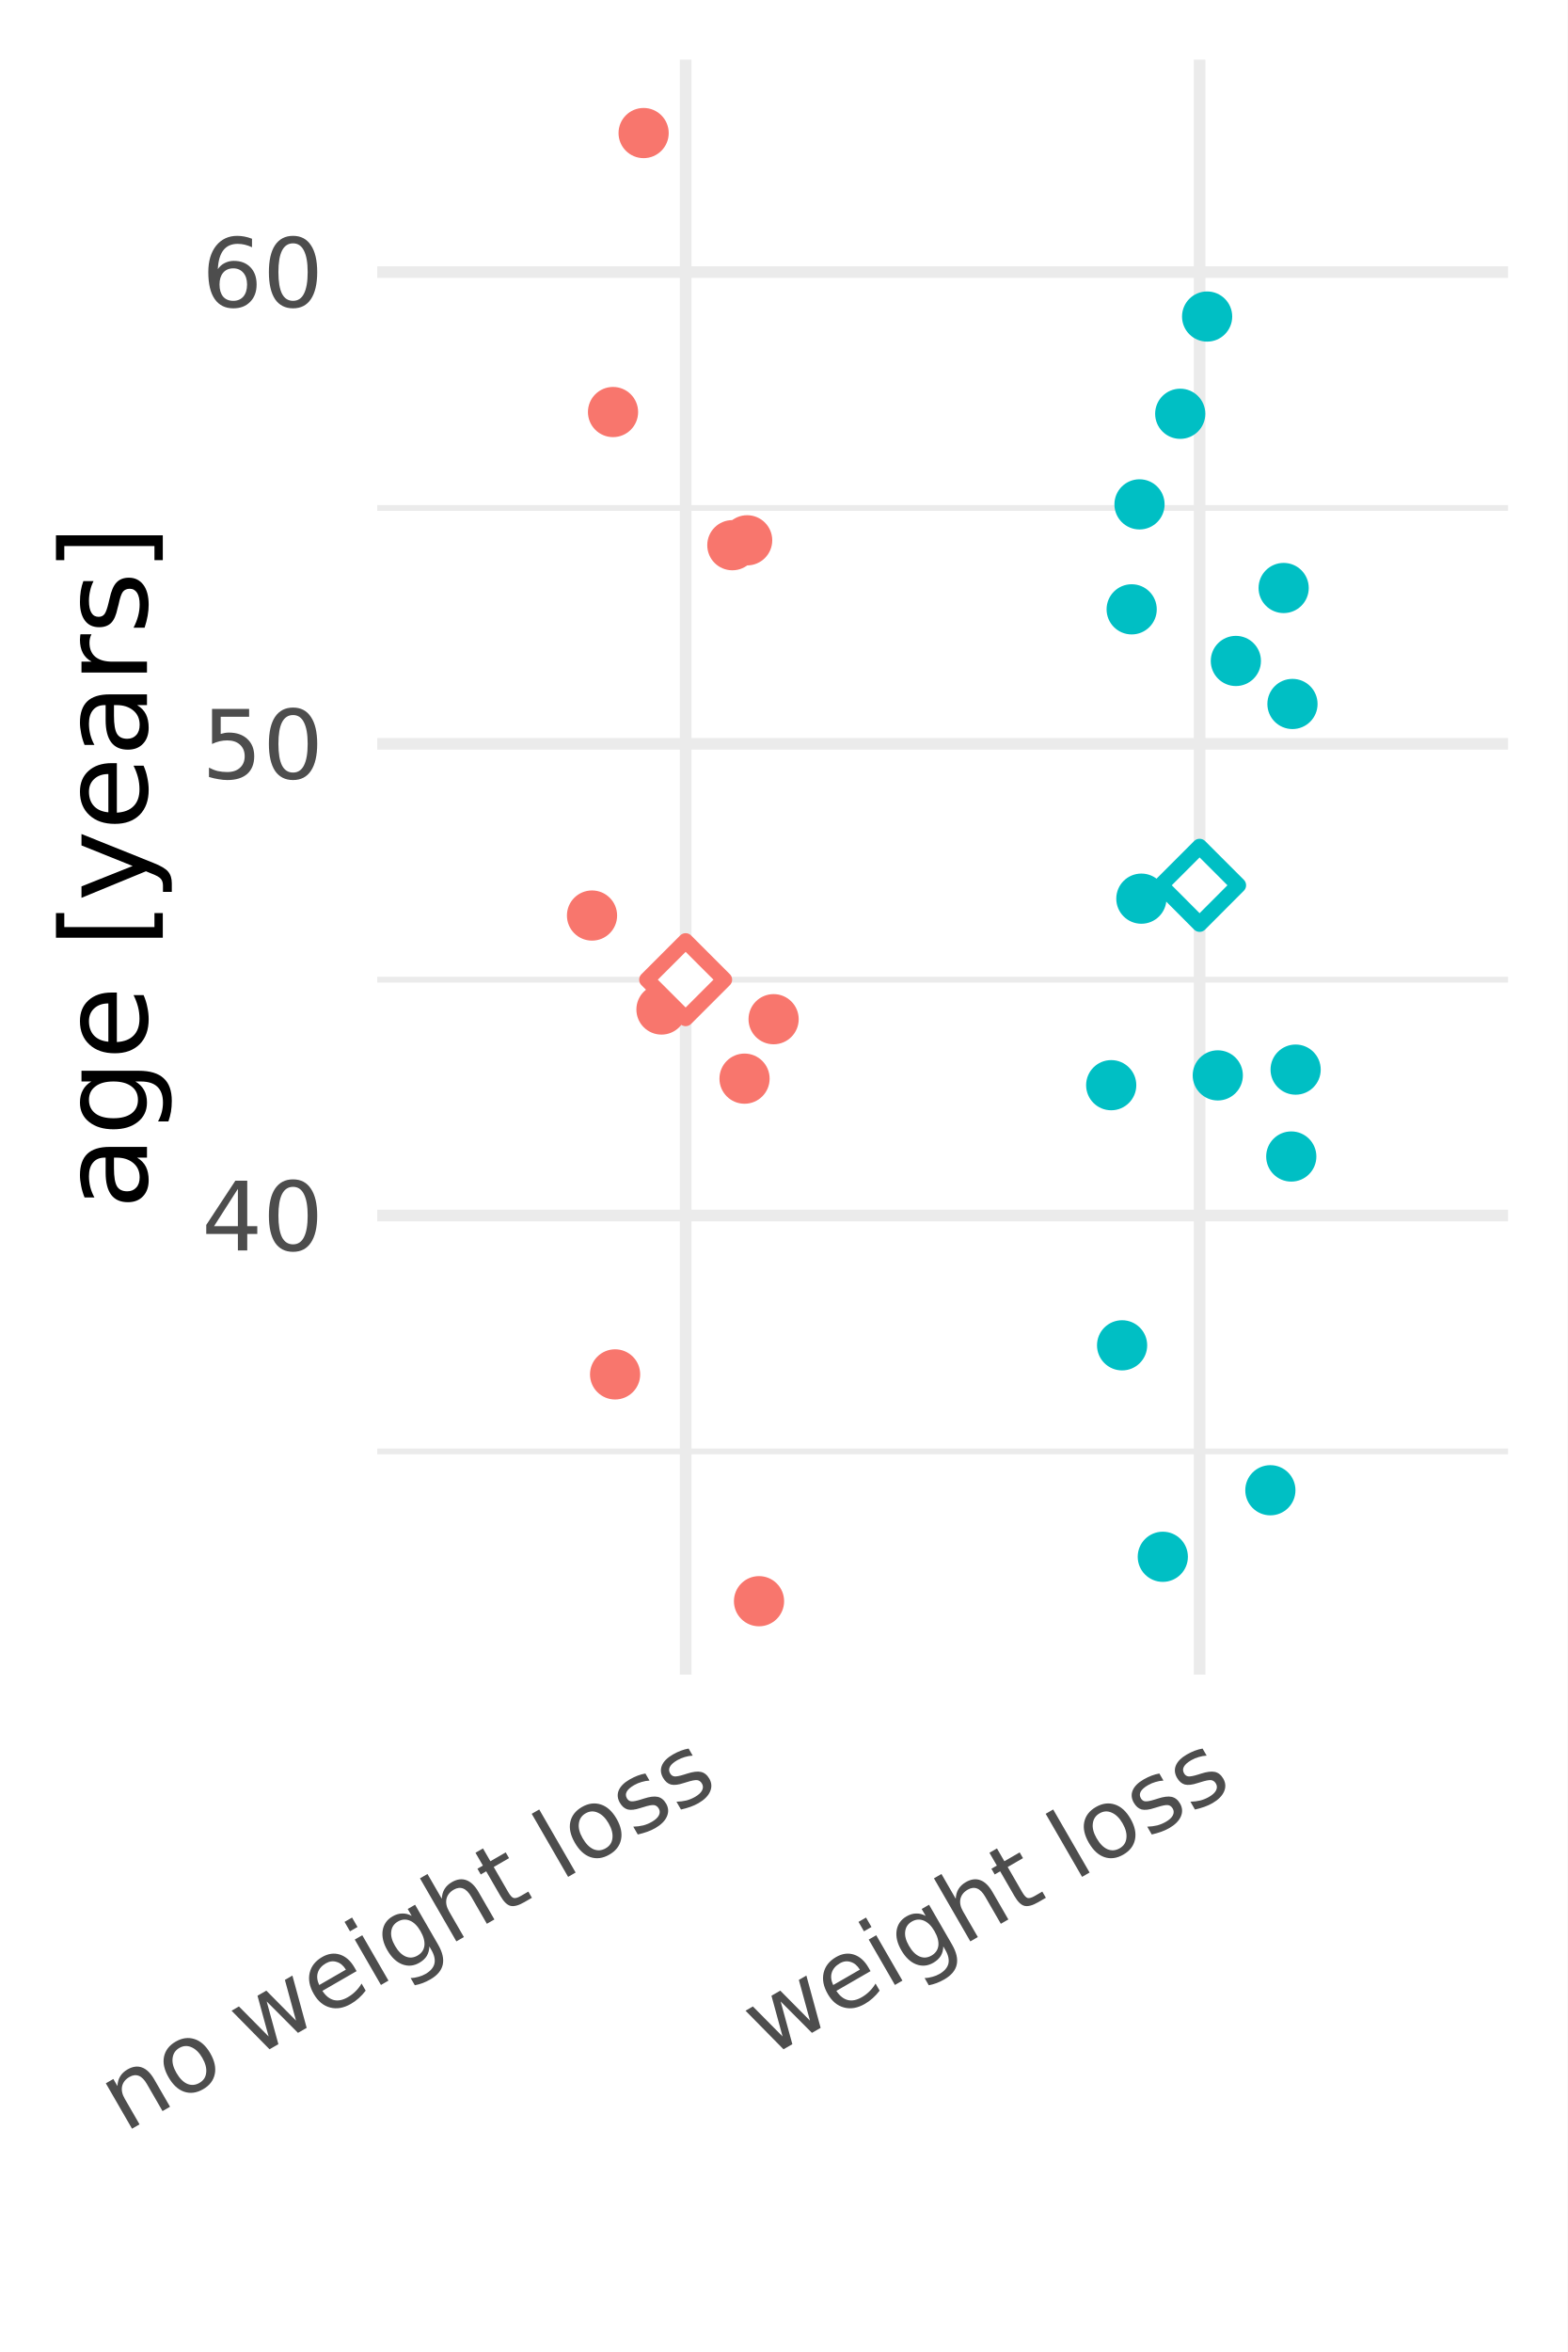
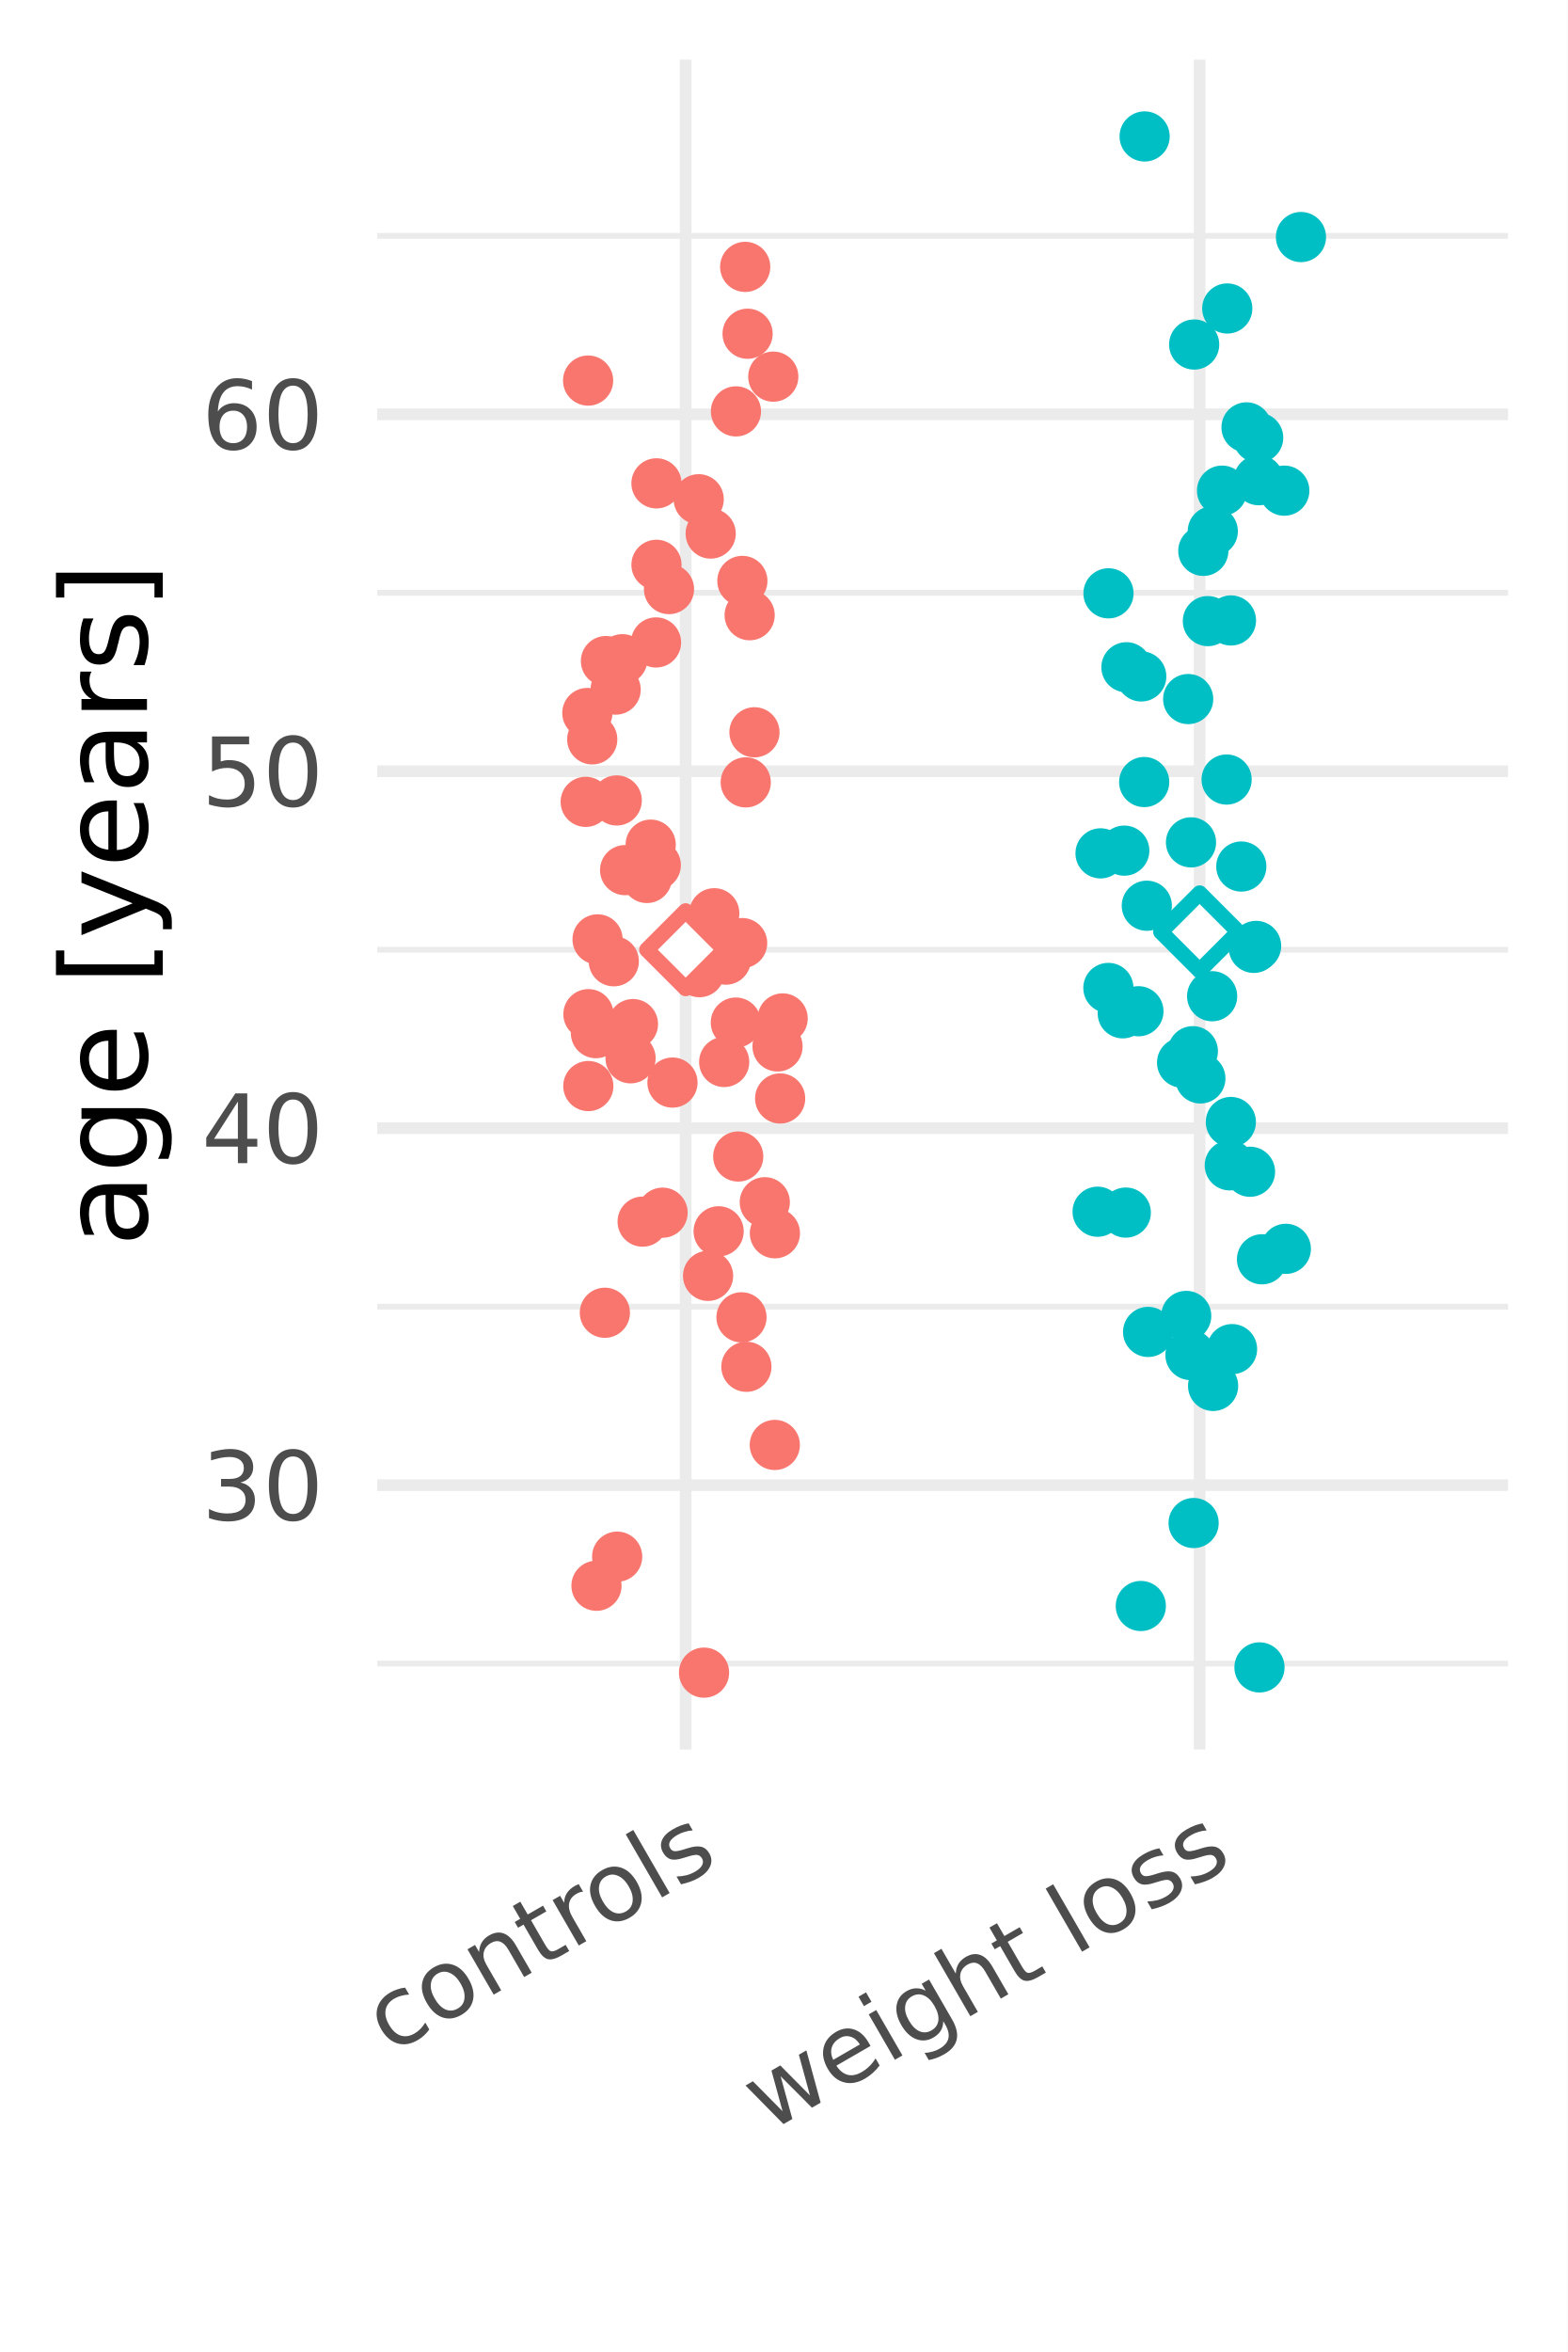
<svg xmlns="http://www.w3.org/2000/svg" class="svglite" width="144.00pt" height="216.00pt" viewBox="0 0 144.00 216.00">
  <defs>
    <style type="text/css">
    .svglite line, .svglite polyline, .svglite polygon, .svglite path, .svglite rect, .svglite circle {
      fill: none;
      stroke: #000000;
      stroke-linecap: round;
      stroke-linejoin: round;
      stroke-miterlimit: 10.00;
    }
  </style>
  </defs>
  <rect width="100%" height="100%" style="stroke: none; fill: #FFFFFF;" />
  <defs>
    <clipPath id="cpMC4wMHwxNDQuMDB8MC4wMHwyMTYuMDA=">
      <rect x="0.00" y="0.00" width="144.00" height="216.00" />
    </clipPath>
  </defs>
  <g clip-path="url(#cpMC4wMHwxNDQuMDB8MC4wMHwyMTYuMDA=)">
</g>
  <defs>
-     <clipPath id="cpMzQuNjV8MTM4LjUyfDUuNDh8MTUzLjc5">
-       <rect x="34.65" y="5.48" width="103.87" height="148.31" />
+     <clipPath id="cpMzQuNjV8MTM4LjUyfDUuNDh8MTYwLjY3">
+       <rect x="34.65" y="5.48" width="103.87" height="155.19" />
    </clipPath>
  </defs>
-   <g clip-path="url(#cpMzQuNjV8MTM4LjUyfDUuNDh8MTUzLjc5)">
-     <polyline points="34.65,133.29 138.52,133.29 " style="stroke-width: 0.53; stroke: #EBEBEB; stroke-linecap: butt;" />
-     <polyline points="34.65,89.97 138.52,89.97 " style="stroke-width: 0.53; stroke: #EBEBEB; stroke-linecap: butt;" />
-     <polyline points="34.65,46.65 138.52,46.65 " style="stroke-width: 0.53; stroke: #EBEBEB; stroke-linecap: butt;" />
-     <polyline points="34.65,111.63 138.52,111.63 " style="stroke-width: 1.07; stroke: #EBEBEB; stroke-linecap: butt;" />
-     <polyline points="34.65,68.31 138.52,68.31 " style="stroke-width: 1.07; stroke: #EBEBEB; stroke-linecap: butt;" />
-     <polyline points="34.65,24.99 138.52,24.99 " style="stroke-width: 1.07; stroke: #EBEBEB; stroke-linecap: butt;" />
-     <polyline points="62.98,153.79 62.98,5.48 " style="stroke-width: 1.07; stroke: #EBEBEB; stroke-linecap: butt;" />
-     <polyline points="110.19,153.79 110.19,5.48 " style="stroke-width: 1.07; stroke: #EBEBEB; stroke-linecap: butt;" />
-     <circle cx="113.52" cy="60.70" r="1.95" style="stroke-width: 0.71; stroke: #00BFC4; fill: #00BFC4;" />
-     <circle cx="118.61" cy="106.21" r="1.95" style="stroke-width: 0.71; stroke: #00BFC4; fill: #00BFC4;" />
-     <circle cx="110.88" cy="29.07" r="1.95" style="stroke-width: 0.71; stroke: #00BFC4; fill: #00BFC4;" />
-     <circle cx="117.91" cy="54.00" r="1.95" style="stroke-width: 0.71; stroke: #00BFC4; fill: #00BFC4;" />
-     <circle cx="116.69" cy="136.86" r="1.95" style="stroke-width: 0.71; stroke: #00BFC4; fill: #00BFC4;" />
-     <circle cx="104.84" cy="82.53" r="1.95" style="stroke-width: 0.71; stroke: #00BFC4; fill: #00BFC4;" />
-     <circle cx="111.86" cy="98.76" r="1.95" style="stroke-width: 0.71; stroke: #00BFC4; fill: #00BFC4;" />
-     <circle cx="108.41" cy="38.00" r="1.95" style="stroke-width: 0.71; stroke: #00BFC4; fill: #00BFC4;" />
-     <circle cx="106.81" cy="142.97" r="1.95" style="stroke-width: 0.71; stroke: #00BFC4; fill: #00BFC4;" />
-     <circle cx="103.95" cy="55.96" r="1.95" style="stroke-width: 0.71; stroke: #00BFC4; fill: #00BFC4;" />
-     <circle cx="104.67" cy="46.32" r="1.95" style="stroke-width: 0.71; stroke: #00BFC4; fill: #00BFC4;" />
-     <circle cx="103.07" cy="123.55" r="1.95" style="stroke-width: 0.71; stroke: #00BFC4; fill: #00BFC4;" />
-     <circle cx="119.01" cy="98.23" r="1.95" style="stroke-width: 0.71; stroke: #00BFC4; fill: #00BFC4;" />
-     <circle cx="102.07" cy="99.66" r="1.95" style="stroke-width: 0.71; stroke: #00BFC4; fill: #00BFC4;" />
-     <circle cx="118.72" cy="64.65" r="1.95" style="stroke-width: 0.71; stroke: #00BFC4; fill: #00BFC4;" />
-     <circle cx="68.39" cy="99.06" r="1.95" style="stroke-width: 0.71; stroke: #F8766D; fill: #F8766D;" />
-     <circle cx="59.12" cy="12.22" r="1.95" style="stroke-width: 0.71; stroke: #F8766D; fill: #F8766D;" />
-     <circle cx="56.31" cy="37.84" r="1.95" style="stroke-width: 0.71; stroke: #F8766D; fill: #F8766D;" />
-     <circle cx="54.38" cy="84.08" r="1.95" style="stroke-width: 0.71; stroke: #F8766D; fill: #F8766D;" />
-     <circle cx="68.63" cy="49.62" r="1.95" style="stroke-width: 0.71; stroke: #F8766D; fill: #F8766D;" />
-     <circle cx="67.27" cy="50.07" r="1.95" style="stroke-width: 0.71; stroke: #F8766D; fill: #F8766D;" />
-     <circle cx="56.50" cy="126.22" r="1.95" style="stroke-width: 0.71; stroke: #F8766D; fill: #F8766D;" />
-     <circle cx="60.76" cy="92.71" r="1.95" style="stroke-width: 0.71; stroke: #F8766D; fill: #F8766D;" />
-     <circle cx="69.72" cy="147.05" r="1.95" style="stroke-width: 0.71; stroke: #F8766D; fill: #F8766D;" />
-     <circle cx="71.06" cy="93.60" r="1.95" style="stroke-width: 0.71; stroke: #F8766D; fill: #F8766D;" />
-     <polygon points="62.98,93.53 66.54,89.97 62.98,86.41 59.42,89.97 " style="stroke-width: 1.42; stroke: #F8766D; fill: #FFFFFF;" />
-     <polygon points="110.19,84.87 113.75,81.30 110.19,77.74 106.63,81.30 " style="stroke-width: 1.42; stroke: #00BFC4; fill: #FFFFFF;" />
+   <g clip-path="url(#cpMzQuNjV8MTM4LjUyfDUuNDh8MTYwLjY3)">
+     <polyline points="34.65,152.78 138.52,152.78 " style="stroke-width: 0.53; stroke: #EBEBEB; stroke-linecap: butt;" />
+     <polyline points="34.65,120.00 138.52,120.00 " style="stroke-width: 0.53; stroke: #EBEBEB; stroke-linecap: butt;" />
+     <polyline points="34.65,87.22 138.52,87.22 " style="stroke-width: 0.53; stroke: #EBEBEB; stroke-linecap: butt;" />
+     <polyline points="34.65,54.44 138.52,54.44 " style="stroke-width: 0.53; stroke: #EBEBEB; stroke-linecap: butt;" />
+     <polyline points="34.65,21.66 138.52,21.66 " style="stroke-width: 0.53; stroke: #EBEBEB; stroke-linecap: butt;" />
+     <polyline points="34.65,136.39 138.52,136.39 " style="stroke-width: 1.07; stroke: #EBEBEB; stroke-linecap: butt;" />
+     <polyline points="34.65,103.61 138.52,103.61 " style="stroke-width: 1.07; stroke: #EBEBEB; stroke-linecap: butt;" />
+     <polyline points="34.65,70.83 138.52,70.83 " style="stroke-width: 1.07; stroke: #EBEBEB; stroke-linecap: butt;" />
+     <polyline points="34.65,38.05 138.52,38.05 " style="stroke-width: 1.07; stroke: #EBEBEB; stroke-linecap: butt;" />
+     <polyline points="62.98,160.67 62.98,5.48 " style="stroke-width: 1.07; stroke: #EBEBEB; stroke-linecap: butt;" />
+     <polyline points="110.19,160.67 110.19,5.48 " style="stroke-width: 1.07; stroke: #EBEBEB; stroke-linecap: butt;" />
+     <circle cx="54.74" cy="94.88" r="1.95" style="stroke-width: 0.71; stroke: #F8766D; fill: #F8766D;" />
+     <circle cx="68.45" cy="24.51" r="1.95" style="stroke-width: 0.71; stroke: #F8766D; fill: #F8766D;" />
+     <circle cx="60.30" cy="44.39" r="1.95" style="stroke-width: 0.71; stroke: #F8766D; fill: #F8766D;" />
+     <circle cx="71.18" cy="113.26" r="1.95" style="stroke-width: 0.71; stroke: #F8766D; fill: #F8766D;" />
+     <circle cx="59.42" cy="80.63" r="1.95" style="stroke-width: 0.71; stroke: #F8766D; fill: #F8766D;" />
+     <circle cx="61.45" cy="54.10" r="1.95" style="stroke-width: 0.71; stroke: #F8766D; fill: #F8766D;" />
+     <circle cx="55.56" cy="120.56" r="1.95" style="stroke-width: 0.71; stroke: #F8766D; fill: #F8766D;" />
+     <circle cx="68.19" cy="53.35" r="1.95" style="stroke-width: 0.71; stroke: #F8766D; fill: #F8766D;" />
+     <circle cx="54.89" cy="86.27" r="1.95" style="stroke-width: 0.71; stroke: #F8766D; fill: #F8766D;" />
+     <circle cx="70.25" cy="110.41" r="1.95" style="stroke-width: 0.71; stroke: #F8766D; fill: #F8766D;" />
+     <circle cx="66.67" cy="88.13" r="1.95" style="stroke-width: 0.71; stroke: #F8766D; fill: #F8766D;" />
+     <circle cx="68.56" cy="125.52" r="1.95" style="stroke-width: 0.71; stroke: #F8766D; fill: #F8766D;" />
+     <circle cx="53.80" cy="73.64" r="1.95" style="stroke-width: 0.71; stroke: #F8766D; fill: #F8766D;" />
+     <circle cx="64.25" cy="89.28" r="1.95" style="stroke-width: 0.71; stroke: #F8766D; fill: #F8766D;" />
+     <circle cx="54.02" cy="34.95" r="1.95" style="stroke-width: 0.71; stroke: #F8766D; fill: #F8766D;" />
+     <circle cx="56.69" cy="142.96" r="1.95" style="stroke-width: 0.71; stroke: #F8766D; fill: #F8766D;" />
+     <circle cx="65.61" cy="83.87" r="1.95" style="stroke-width: 0.71; stroke: #F8766D; fill: #F8766D;" />
+     <circle cx="59.77" cy="77.57" r="1.95" style="stroke-width: 0.71; stroke: #F8766D; fill: #F8766D;" />
+     <circle cx="58.14" cy="94.05" r="1.95" style="stroke-width: 0.71; stroke: #F8766D; fill: #F8766D;" />
+     <circle cx="60.26" cy="59.00" r="1.95" style="stroke-width: 0.71; stroke: #F8766D; fill: #F8766D;" />
+     <circle cx="66.01" cy="113.08" r="1.95" style="stroke-width: 0.71; stroke: #F8766D; fill: #F8766D;" />
+     <circle cx="71.66" cy="100.88" r="1.95" style="stroke-width: 0.71; stroke: #F8766D; fill: #F8766D;" />
+     <circle cx="67.81" cy="106.21" r="1.95" style="stroke-width: 0.71; stroke: #F8766D; fill: #F8766D;" />
+     <circle cx="57.42" cy="79.91" r="1.95" style="stroke-width: 0.71; stroke: #F8766D; fill: #F8766D;" />
+     <circle cx="65.28" cy="49.00" r="1.95" style="stroke-width: 0.71; stroke: #F8766D; fill: #F8766D;" />
+     <circle cx="61.77" cy="99.42" r="1.95" style="stroke-width: 0.71; stroke: #F8766D; fill: #F8766D;" />
+     <circle cx="54.05" cy="93.14" r="1.95" style="stroke-width: 0.71; stroke: #F8766D; fill: #F8766D;" />
+     <circle cx="60.24" cy="79.45" r="1.95" style="stroke-width: 0.71; stroke: #F8766D; fill: #F8766D;" />
+     <circle cx="55.66" cy="60.71" r="1.95" style="stroke-width: 0.71; stroke: #F8766D; fill: #F8766D;" />
+     <circle cx="54.40" cy="67.90" r="1.95" style="stroke-width: 0.71; stroke: #F8766D; fill: #F8766D;" />
+     <circle cx="64.18" cy="45.85" r="1.95" style="stroke-width: 0.71; stroke: #F8766D; fill: #F8766D;" />
+     <circle cx="71.42" cy="96.10" r="1.95" style="stroke-width: 0.71; stroke: #F8766D; fill: #F8766D;" />
+     <circle cx="68.50" cy="71.85" r="1.95" style="stroke-width: 0.71; stroke: #F8766D; fill: #F8766D;" />
+     <circle cx="60.86" cy="111.37" r="1.95" style="stroke-width: 0.71; stroke: #F8766D; fill: #F8766D;" />
+     <circle cx="68.11" cy="120.98" r="1.95" style="stroke-width: 0.71; stroke: #F8766D; fill: #F8766D;" />
+     <circle cx="68.17" cy="86.61" r="1.95" style="stroke-width: 0.71; stroke: #F8766D; fill: #F8766D;" />
+     <circle cx="71.17" cy="132.70" r="1.95" style="stroke-width: 0.71; stroke: #F8766D; fill: #F8766D;" />
+     <circle cx="69.30" cy="67.25" r="1.95" style="stroke-width: 0.71; stroke: #F8766D; fill: #F8766D;" />
+     <circle cx="56.65" cy="73.51" r="1.95" style="stroke-width: 0.71; stroke: #F8766D; fill: #F8766D;" />
+     <circle cx="59.03" cy="112.19" r="1.95" style="stroke-width: 0.71; stroke: #F8766D; fill: #F8766D;" />
+     <circle cx="53.95" cy="65.48" r="1.95" style="stroke-width: 0.71; stroke: #F8766D; fill: #F8766D;" />
+     <circle cx="56.38" cy="88.28" r="1.95" style="stroke-width: 0.71; stroke: #F8766D; fill: #F8766D;" />
+     <circle cx="65.04" cy="117.17" r="1.95" style="stroke-width: 0.71; stroke: #F8766D; fill: #F8766D;" />
+     <circle cx="71.03" cy="34.59" r="1.95" style="stroke-width: 0.71; stroke: #F8766D; fill: #F8766D;" />
+     <circle cx="67.60" cy="37.78" r="1.95" style="stroke-width: 0.71; stroke: #F8766D; fill: #F8766D;" />
+     <circle cx="57.17" cy="60.54" r="1.95" style="stroke-width: 0.71; stroke: #F8766D; fill: #F8766D;" />
+     <circle cx="68.86" cy="56.50" r="1.95" style="stroke-width: 0.71; stroke: #F8766D; fill: #F8766D;" />
+     <circle cx="54.04" cy="99.74" r="1.95" style="stroke-width: 0.71; stroke: #F8766D; fill: #F8766D;" />
+     <circle cx="60.30" cy="51.87" r="1.95" style="stroke-width: 0.71; stroke: #F8766D; fill: #F8766D;" />
+     <circle cx="64.67" cy="153.61" r="1.95" style="stroke-width: 0.71; stroke: #F8766D; fill: #F8766D;" />
+     <circle cx="66.52" cy="97.53" r="1.95" style="stroke-width: 0.71; stroke: #F8766D; fill: #F8766D;" />
+     <circle cx="57.92" cy="97.19" r="1.95" style="stroke-width: 0.71; stroke: #F8766D; fill: #F8766D;" />
+     <circle cx="68.67" cy="30.65" r="1.95" style="stroke-width: 0.71; stroke: #F8766D; fill: #F8766D;" />
+     <circle cx="56.55" cy="63.33" r="1.95" style="stroke-width: 0.71; stroke: #F8766D; fill: #F8766D;" />
+     <circle cx="67.59" cy="93.91" r="1.95" style="stroke-width: 0.71; stroke: #F8766D; fill: #F8766D;" />
+     <circle cx="71.89" cy="93.53" r="1.95" style="stroke-width: 0.71; stroke: #F8766D; fill: #F8766D;" />
+     <circle cx="54.79" cy="145.63" r="1.95" style="stroke-width: 0.71; stroke: #F8766D; fill: #F8766D;" />
+     <circle cx="109.57" cy="96.54" r="1.95" style="stroke-width: 0.71; stroke: #00BFC4; fill: #00BFC4;" />
+     <circle cx="114.50" cy="39.25" r="1.95" style="stroke-width: 0.71; stroke: #00BFC4; fill: #00BFC4;" />
+     <circle cx="113.07" cy="56.98" r="1.95" style="stroke-width: 0.71; stroke: #00BFC4; fill: #00BFC4;" />
+     <circle cx="118.11" cy="114.69" r="1.95" style="stroke-width: 0.71; stroke: #00BFC4; fill: #00BFC4;" />
+     <circle cx="113.17" cy="123.90" r="1.95" style="stroke-width: 0.71; stroke: #00BFC4; fill: #00BFC4;" />
+     <circle cx="105.34" cy="83.18" r="1.95" style="stroke-width: 0.71; stroke: #00BFC4; fill: #00BFC4;" />
+     <circle cx="101.09" cy="78.37" r="1.95" style="stroke-width: 0.71; stroke: #00BFC4; fill: #00BFC4;" />
+     <circle cx="103.13" cy="93.06" r="1.95" style="stroke-width: 0.71; stroke: #00BFC4; fill: #00BFC4;" />
+     <circle cx="114.82" cy="107.61" r="1.95" style="stroke-width: 0.71; stroke: #00BFC4; fill: #00BFC4;" />
+     <circle cx="110.95" cy="57.04" r="1.95" style="stroke-width: 0.71; stroke: #00BFC4; fill: #00BFC4;" />
+     <circle cx="115.62" cy="44.10" r="1.95" style="stroke-width: 0.71; stroke: #00BFC4; fill: #00BFC4;" />
+     <circle cx="104.83" cy="62.12" r="1.95" style="stroke-width: 0.71; stroke: #00BFC4; fill: #00BFC4;" />
+     <circle cx="109.35" cy="124.44" r="1.95" style="stroke-width: 0.71; stroke: #00BFC4; fill: #00BFC4;" />
+     <circle cx="103.47" cy="61.28" r="1.95" style="stroke-width: 0.71; stroke: #00BFC4; fill: #00BFC4;" />
+     <circle cx="110.53" cy="50.59" r="1.95" style="stroke-width: 0.71; stroke: #00BFC4; fill: #00BFC4;" />
+     <circle cx="111.43" cy="127.28" r="1.95" style="stroke-width: 0.71; stroke: #00BFC4; fill: #00BFC4;" />
+     <circle cx="103.41" cy="111.36" r="1.95" style="stroke-width: 0.71; stroke: #00BFC4; fill: #00BFC4;" />
+     <circle cx="101.81" cy="90.73" r="1.95" style="stroke-width: 0.71; stroke: #00BFC4; fill: #00BFC4;" />
+     <circle cx="111.34" cy="91.49" r="1.95" style="stroke-width: 0.71; stroke: #00BFC4; fill: #00BFC4;" />
+     <circle cx="110.26" cy="99.04" r="1.95" style="stroke-width: 0.71; stroke: #00BFC4; fill: #00BFC4;" />
+     <circle cx="115.69" cy="153.13" r="1.95" style="stroke-width: 0.71; stroke: #00BFC4; fill: #00BFC4;" />
+     <circle cx="104.79" cy="147.49" r="1.95" style="stroke-width: 0.71; stroke: #00BFC4; fill: #00BFC4;" />
+     <circle cx="105.46" cy="122.32" r="1.95" style="stroke-width: 0.71; stroke: #00BFC4; fill: #00BFC4;" />
+     <circle cx="115.57" cy="40.20" r="1.95" style="stroke-width: 0.71; stroke: #00BFC4; fill: #00BFC4;" />
+     <circle cx="109.14" cy="64.20" r="1.95" style="stroke-width: 0.71; stroke: #00BFC4; fill: #00BFC4;" />
+     <circle cx="112.96" cy="107.02" r="1.95" style="stroke-width: 0.71; stroke: #00BFC4; fill: #00BFC4;" />
+     <circle cx="119.50" cy="21.77" r="1.95" style="stroke-width: 0.71; stroke: #00BFC4; fill: #00BFC4;" />
+     <circle cx="108.96" cy="120.85" r="1.95" style="stroke-width: 0.71; stroke: #00BFC4; fill: #00BFC4;" />
+     <circle cx="109.64" cy="139.87" r="1.95" style="stroke-width: 0.71; stroke: #00BFC4; fill: #00BFC4;" />
+     <circle cx="115.17" cy="87.05" r="1.95" style="stroke-width: 0.71; stroke: #00BFC4; fill: #00BFC4;" />
+     <circle cx="112.73" cy="28.33" r="1.95" style="stroke-width: 0.71; stroke: #00BFC4; fill: #00BFC4;" />
+     <circle cx="115.92" cy="115.65" r="1.95" style="stroke-width: 0.71; stroke: #00BFC4; fill: #00BFC4;" />
+     <circle cx="105.14" cy="12.53" r="1.95" style="stroke-width: 0.71; stroke: #00BFC4; fill: #00BFC4;" />
+     <circle cx="113.06" cy="103.04" r="1.95" style="stroke-width: 0.71; stroke: #00BFC4; fill: #00BFC4;" />
+     <circle cx="112.67" cy="71.59" r="1.95" style="stroke-width: 0.71; stroke: #00BFC4; fill: #00BFC4;" />
+     <circle cx="117.97" cy="45.06" r="1.95" style="stroke-width: 0.71; stroke: #00BFC4; fill: #00BFC4;" />
+     <circle cx="100.82" cy="111.28" r="1.95" style="stroke-width: 0.71; stroke: #00BFC4; fill: #00BFC4;" />
+     <circle cx="104.57" cy="92.87" r="1.95" style="stroke-width: 0.71; stroke: #00BFC4; fill: #00BFC4;" />
+     <circle cx="105.10" cy="71.82" r="1.95" style="stroke-width: 0.71; stroke: #00BFC4; fill: #00BFC4;" />
+     <circle cx="101.82" cy="54.49" r="1.95" style="stroke-width: 0.71; stroke: #00BFC4; fill: #00BFC4;" />
+     <circle cx="115.38" cy="86.87" r="1.95" style="stroke-width: 0.71; stroke: #00BFC4; fill: #00BFC4;" />
+     <circle cx="108.58" cy="97.59" r="1.95" style="stroke-width: 0.71; stroke: #00BFC4; fill: #00BFC4;" />
+     <circle cx="114.02" cy="79.58" r="1.95" style="stroke-width: 0.71; stroke: #00BFC4; fill: #00BFC4;" />
+     <circle cx="109.40" cy="77.36" r="1.95" style="stroke-width: 0.71; stroke: #00BFC4; fill: #00BFC4;" />
+     <circle cx="109.69" cy="31.64" r="1.95" style="stroke-width: 0.71; stroke: #00BFC4; fill: #00BFC4;" />
+     <circle cx="112.25" cy="45.06" r="1.95" style="stroke-width: 0.71; stroke: #00BFC4; fill: #00BFC4;" />
+     <circle cx="111.40" cy="48.79" r="1.95" style="stroke-width: 0.71; stroke: #00BFC4; fill: #00BFC4;" />
+     <circle cx="103.27" cy="78.12" r="1.95" style="stroke-width: 0.71; stroke: #00BFC4; fill: #00BFC4;" />
+     <polygon points="62.98,90.78 66.54,87.22 62.98,83.66 59.42,87.22 " style="stroke-width: 1.42; stroke: #F8766D; fill: #FFFFFF;" />
+     <polygon points="110.19,89.14 113.75,85.58 110.19,82.02 106.63,85.58 " style="stroke-width: 1.42; stroke: #00BFC4; fill: #FFFFFF;" />
  </g>
  <g clip-path="url(#cpMC4wMHwxNDQuMDB8MC4wMHwyMTYuMDA=)">
-     <text x="29.72" y="114.84" text-anchor="end" style="font-size: 8.80px; fill: #4D4D4D; font-family: DejaVu Sans;" textLength="11.19px" lengthAdjust="spacingAndGlyphs">40</text>
-     <text x="29.72" y="71.51" text-anchor="end" style="font-size: 8.80px; fill: #4D4D4D; font-family: DejaVu Sans;" textLength="11.19px" lengthAdjust="spacingAndGlyphs">50</text>
-     <text x="29.72" y="28.19" text-anchor="end" style="font-size: 8.80px; fill: #4D4D4D; font-family: DejaVu Sans;" textLength="11.19px" lengthAdjust="spacingAndGlyphs">60</text>
-     <text transform="translate(66.19,164.28) rotate(-30)" text-anchor="end" style="font-size: 8.80px; fill: #4D4D4D; font-family: DejaVu Sans;" textLength="63.22px" lengthAdjust="spacingAndGlyphs">no weight loss</text>
-     <text transform="translate(113.40,164.28) rotate(-30)" text-anchor="end" style="font-size: 8.80px; fill: #4D4D4D; font-family: DejaVu Sans;" textLength="49.46px" lengthAdjust="spacingAndGlyphs">weight loss</text>
-     <text transform="translate(13.50,79.64) rotate(-90)" text-anchor="middle" style="font-size: 11.00px; font-family: DejaVu Sans;" textLength="62.84px" lengthAdjust="spacingAndGlyphs">age [years]</text>
+     <text x="29.72" y="139.60" text-anchor="end" style="font-size: 8.80px; fill: #4D4D4D; font-family: DejaVu Sans;" textLength="11.19px" lengthAdjust="spacingAndGlyphs">30</text>
+     <text x="29.72" y="106.82" text-anchor="end" style="font-size: 8.80px; fill: #4D4D4D; font-family: DejaVu Sans;" textLength="11.19px" lengthAdjust="spacingAndGlyphs">40</text>
+     <text x="29.72" y="74.04" text-anchor="end" style="font-size: 8.80px; fill: #4D4D4D; font-family: DejaVu Sans;" textLength="11.19px" lengthAdjust="spacingAndGlyphs">50</text>
+     <text x="29.72" y="41.26" text-anchor="end" style="font-size: 8.80px; fill: #4D4D4D; font-family: DejaVu Sans;" textLength="11.19px" lengthAdjust="spacingAndGlyphs">60</text>
+     <text transform="translate(66.19,171.15) rotate(-30)" text-anchor="end" style="font-size: 8.80px; fill: #4D4D4D; font-family: DejaVu Sans;" textLength="35.09px" lengthAdjust="spacingAndGlyphs">controls</text>
+     <text transform="translate(113.40,171.15) rotate(-30)" text-anchor="end" style="font-size: 8.80px; fill: #4D4D4D; font-family: DejaVu Sans;" textLength="49.46px" lengthAdjust="spacingAndGlyphs">weight loss</text>
+     <text transform="translate(13.50,83.07) rotate(-90)" text-anchor="middle" style="font-size: 11.00px; font-family: DejaVu Sans;" textLength="62.84px" lengthAdjust="spacingAndGlyphs">age [years]</text>
  </g>
</svg>
